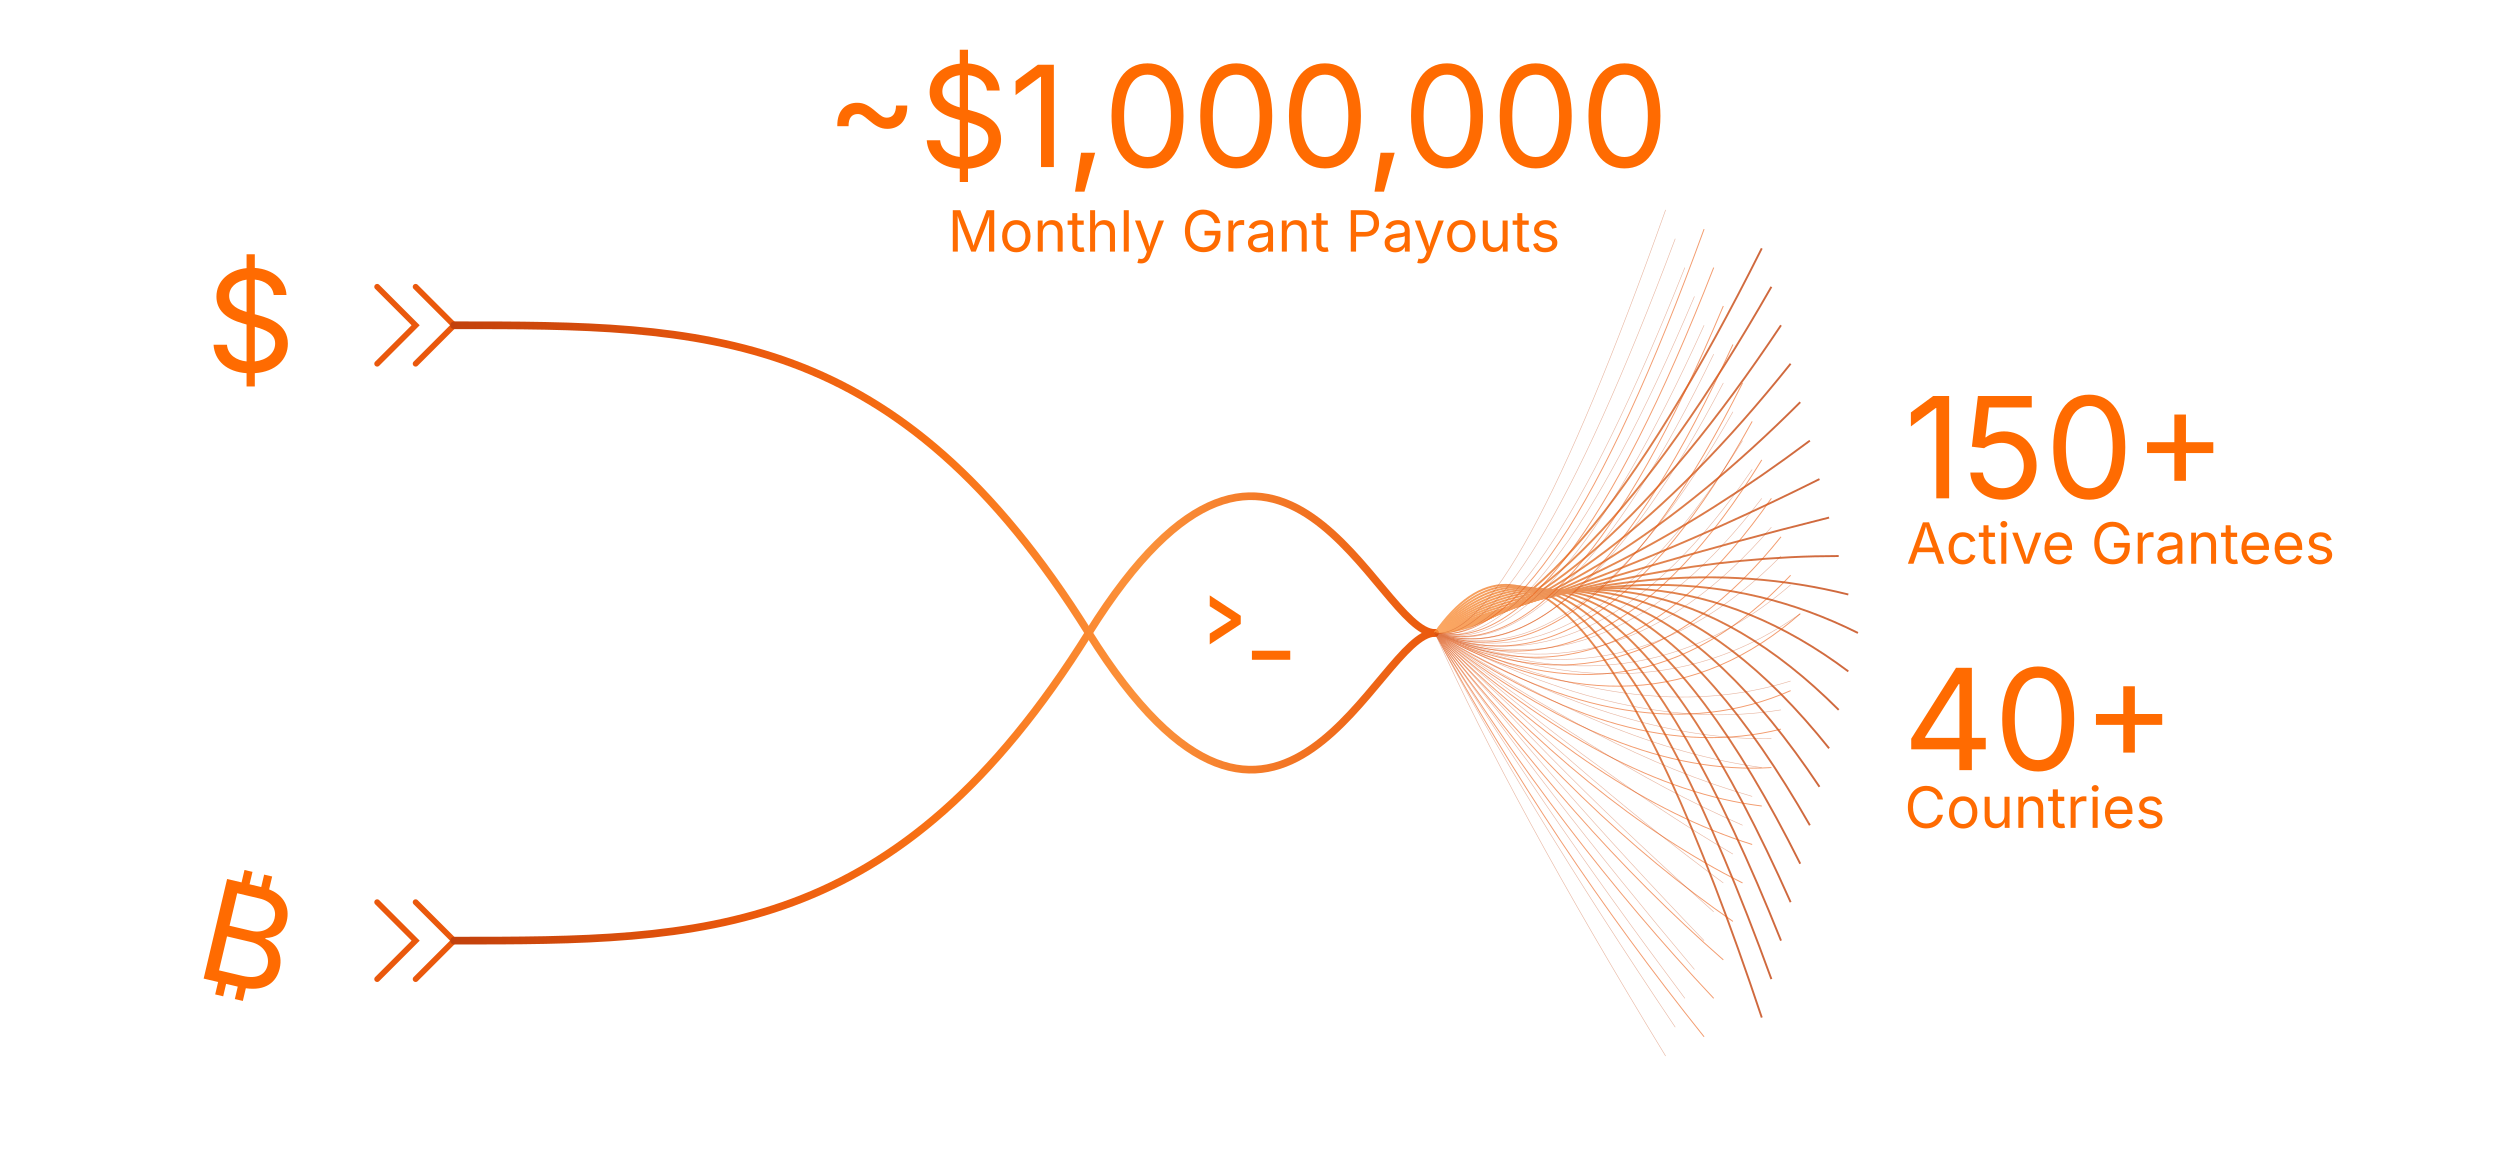
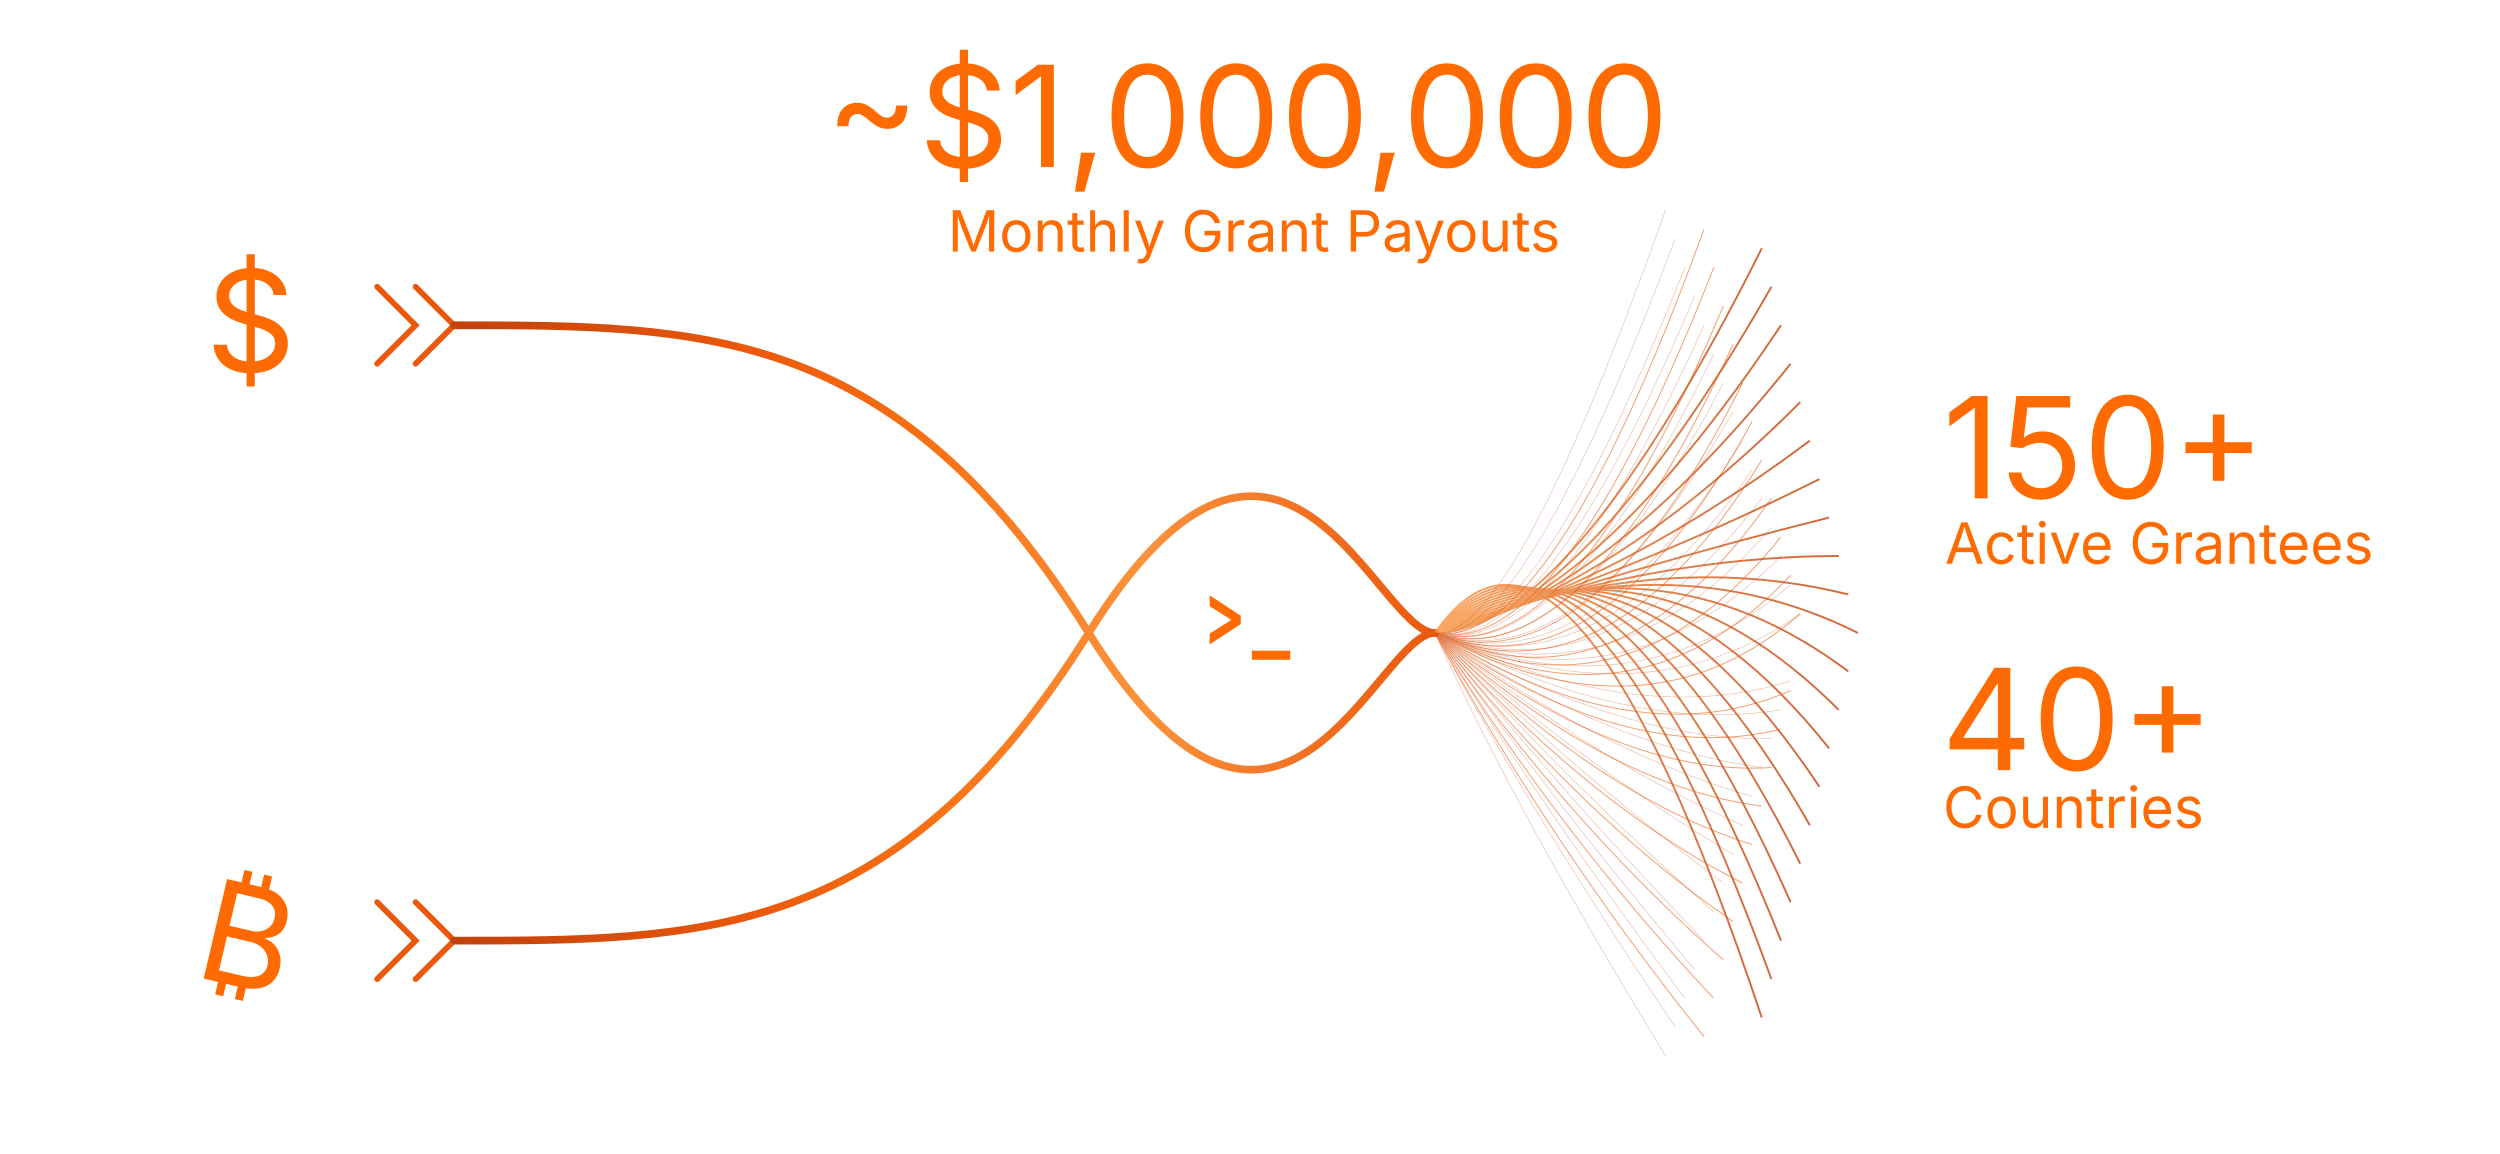
<svg xmlns="http://www.w3.org/2000/svg" xmlns:xlink="http://www.w3.org/1999/xlink" viewBox="0 0 1300 600" version="1.1" id="svg82" width="1300" height="600" xml:space="preserve">
  <defs id="defs7">
    <linearGradient id="mainGradient" x1="0" y1="0" x2="1" y2="0">
      <stop offset="0%" stop-color="#c2410c" id="stop1" />
      <stop offset="30%" stop-color="#ea580c" id="stop2" />
      <stop offset="50%" stop-color="#f97316" id="stop3" />
      <stop offset="70%" stop-color="#fb923c" id="stop4" />
      <stop offset="100%" stop-color="#ea580c" id="stop5" />
    </linearGradient>
    <linearGradient id="fanGradient" x1="0" y1="0" x2="1" y2="0">
      <stop offset="0%" stop-color="#fb923c" id="stop6" />
      <stop offset="100%" stop-color="#c2410c" id="stop7" />
    </linearGradient>
    <linearGradient xlink:href="#mainGradient" id="linearGradient82" x1="45.987" y1="204.058" x2="393.595" y2="204.058" gradientTransform="matrix(1.478678,0,0,0.6762798,166.125,29.13449)" gradientUnits="userSpaceOnUse" />
    <linearGradient xlink:href="#mainGradient" id="linearGradient83" x1="45.987" y1="335.541" x2="393.595" y2="335.541" gradientTransform="matrix(1.478678,0,0,0.6762798,166.125,29.13449)" gradientUnits="userSpaceOnUse" />
    <linearGradient xlink:href="#fanGradient" id="linearGradient84" x1="629.408" y1="91.944" x2="814.375" y2="91.944" gradientTransform="scale(0.9215008,1.085186)" gradientUnits="userSpaceOnUse" />
    <linearGradient xlink:href="#fanGradient" id="linearGradient85" x1="588.627" y1="117.99" x2="766.715" y2="117.99" gradientTransform="scale(0.9852869,1.014933)" gradientUnits="userSpaceOnUse" />
    <linearGradient xlink:href="#fanGradient" id="linearGradient86" x1="547.364" y1="148.038" x2="717.706" y2="148.038" gradientTransform="scale(1.05951,0.9438327)" gradientUnits="userSpaceOnUse" />
    <linearGradient xlink:href="#fanGradient" id="linearGradient87" x1="505.273" y1="183.277" x2="666.878" y2="183.277" gradientTransform="scale(1.147722,0.871291)" gradientUnits="userSpaceOnUse" />
    <linearGradient xlink:href="#fanGradient" id="linearGradient88" x1="461.903" y1="225.535" x2="613.613" y2="225.535" gradientTransform="scale(1.25544,0.7965336)" gradientUnits="userSpaceOnUse" />
    <linearGradient xlink:href="#fanGradient" id="linearGradient89" x1="416.63" y1="277.807" x2="557.041" y2="277.807" gradientTransform="scale(1.391818,0.7184848)" gradientUnits="userSpaceOnUse" />
    <linearGradient xlink:href="#fanGradient" id="linearGradient90" x1="368.512" y1="345.468" x2="495.85" y2="345.468" gradientTransform="scale(1.573508,0.6355226)" gradientUnits="userSpaceOnUse" />
    <linearGradient xlink:href="#fanGradient" id="linearGradient91" x1="315.978" y1="439.526" x2="427.843" y2="439.526" gradientTransform="scale(1.835068,0.5449388)" gradientUnits="userSpaceOnUse" />
    <linearGradient xlink:href="#fanGradient" id="linearGradient92" x1="256.004" y1="587.748" x2="348.797" y2="587.748" gradientTransform="scale(2.264925,0.4415157)" gradientUnits="userSpaceOnUse" />
    <linearGradient xlink:href="#fanGradient" id="linearGradient93" x1="216.049" y1="726.143" x2="296.275" y2="726.143" gradientTransform="scale(2.683731,0.3726156)" gradientUnits="userSpaceOnUse" />
    <linearGradient xlink:href="#fanGradient" id="linearGradient94" x1="198.968" y1="799.93" x2="274.606" y2="799.93" gradientTransform="scale(2.914079,0.3431616)" gradientUnits="userSpaceOnUse" />
    <linearGradient xlink:href="#fanGradient" id="linearGradient95" x1="262.432" y1="610.301" x2="359.983" y2="610.301" gradientTransform="scale(2.209273,0.4526375)" gradientUnits="userSpaceOnUse" />
    <linearGradient xlink:href="#fanGradient" id="linearGradient96" x1="317.986" y1="505.035" x2="433.492" y2="505.035" gradientTransform="scale(1.823225,0.5484786)" gradientUnits="userSpaceOnUse" />
    <linearGradient xlink:href="#fanGradient" id="linearGradient97" x1="368.401" y1="436.323" x2="499.086" y2="436.323" gradientTransform="scale(1.573657,0.6354626)" gradientUnits="userSpaceOnUse" />
    <linearGradient xlink:href="#fanGradient" id="linearGradient98" x1="415.377" y1="386.918" x2="559.185" y2="386.918" gradientTransform="scale(1.39563,0.7165223)" gradientUnits="userSpaceOnUse" />
    <linearGradient xlink:href="#fanGradient" id="linearGradient99" x1="459.953" y1="349.13" x2="615.265" y2="349.13" gradientTransform="scale(1.260325,0.7934464)" gradientUnits="userSpaceOnUse" />
    <linearGradient xlink:href="#fanGradient" id="linearGradient100" x1="502.876" y1="318.888" x2="668.382" y2="318.888" gradientTransform="scale(1.152705,0.8675246)" gradientUnits="userSpaceOnUse" />
    <linearGradient xlink:href="#fanGradient" id="linearGradient101" x1="544.581" y1="293.978" x2="719.151" y2="293.978" gradientTransform="scale(1.06439,0.9395052)" gradientUnits="userSpaceOnUse" />
    <linearGradient xlink:href="#fanGradient" id="linearGradient102" x1="585.48" y1="272.92" x2="768.145" y2="272.92" gradientTransform="scale(0.9900014,1.0101)" gradientUnits="userSpaceOnUse" />
    <linearGradient xlink:href="#fanGradient" id="linearGradient103" x1="625.88" y1="254.769" x2="815.782" y2="254.769" gradientTransform="scale(0.9260683,1.079834)" gradientUnits="userSpaceOnUse" />
    <linearGradient xlink:href="#fanGradient" id="linearGradient104" x1="666.033" y1="238.873" x2="862.404" y2="238.873" gradientTransform="scale(0.8702122,1.149145)" gradientUnits="userSpaceOnUse" />
    <linearGradient xlink:href="#fanGradient" id="linearGradient105" x1="780.769" y1="74.067" x2="1077.986" y2="74.067" gradientTransform="scale(0.7423323,1.347106)" gradientUnits="userSpaceOnUse" />
    <linearGradient id="linearGradient7054">
      <stop style="stop-color:#ffb200;stop-opacity:1;" offset="0" id="stop7050" />
      <stop style="stop-color:#ff6b01;stop-opacity:1;" offset="0.493" id="stop7052" />
    </linearGradient>
    <radialGradient xlink:href="#linearGradient7054" id="radialGradient7056" cx="31.833" cy="29.662" fx="31.833" fy="29.662" r="42.553" gradientTransform="matrix(2,0,0,1.996956,-74.45071,12.98189)" gradientUnits="userSpaceOnUse" />
    <radialGradient xlink:href="#linearGradient7054" id="radialGradient7056-7" cx="31.833" cy="29.662" fx="31.833" fy="29.662" r="42.553" gradientTransform="matrix(2,0,0,1.996956,-74.45071,12.98189)" gradientUnits="userSpaceOnUse" />
  </defs>
  <polyline points="30,120 50,140 30,160" fill="none" stroke="#ea580c" stroke-width="3" stroke-linecap="round" id="polyline7" transform="translate(166.125,29.13449)" />
  <polyline points="50,120 70,140 50,160" fill="none" stroke="#ea580c" stroke-width="3" stroke-linecap="round" id="polyline8" transform="translate(166.125,29.13449)" />
  <polyline points="30,440 50,460 30,480" fill="none" stroke="#ea580c" stroke-width="3" stroke-linecap="round" id="polyline9" transform="translate(166.125,29.13449)" />
  <polyline points="50,440 70,460 50,480" fill="none" stroke="#ea580c" stroke-width="3" stroke-linecap="round" id="polyline10" transform="translate(166.125,29.13449)" />
  <path d="m 236.125,169.134 c 130,0 230,0 330,160 100,160 150,0 180,0" fill="none" stroke="url(#mainGradient)" stroke-width="4" stroke-linecap="round" id="path10" style="stroke:url(#linearGradient82)" />
  <path d="m 236.125,489.134 c 130,0 230,0 330,-160 100,-160 150,0 180,0" fill="none" stroke="url(#mainGradient)" stroke-width="4" stroke-linecap="round" id="path11" style="stroke:url(#linearGradient83)" />
  <g stroke="url(#fanGradient)" stroke-width="1" fill="none" opacity="0.8" id="g32" style="stroke:url(#linearGradient105)" transform="translate(166.125,29.13449)">
    <path d="m 580,300 q 70,0 170,-200" id="path12" style="stroke:url(#linearGradient84)" />
    <path d="m 580,300 q 75,-5 175,-180" id="path13" style="stroke:url(#linearGradient85)" />
    <path d="M 580,300 Q 660,290 760,140" id="path14" style="stroke:url(#linearGradient86)" />
    <path d="M 580,300 Q 665,285 765,160" id="path15" style="stroke:url(#linearGradient87)" />
    <path d="M 580,300 Q 670,280 770,180" id="path16" style="stroke:url(#linearGradient88)" />
    <path d="M 580,300 Q 675,275 775,200" id="path17" style="stroke:url(#linearGradient89)" />
    <path d="M 580,300 Q 680,270 780,220" id="path18" style="stroke:url(#linearGradient90)" />
    <path d="M 580,300 Q 685,265 785,240" id="path19" style="stroke:url(#linearGradient91)" />
    <path d="M 580,300 Q 690,260 790,260" id="path20" style="stroke:url(#linearGradient92)" />
    <path d="M 580,300 Q 695,255 795,280" id="path21" style="stroke:url(#linearGradient93)" />
    <path d="m 580,300 q 120,-50 220,0" id="path22" style="stroke:url(#linearGradient94)" />
    <path d="m 580,300 q 115,-55 215,20" id="path23" style="stroke:url(#linearGradient95)" />
    <path d="m 580,300 q 110,-60 210,40" id="path24" style="stroke:url(#linearGradient96)" />
    <path d="m 580,300 q 105,-65 205,60" id="path25" style="stroke:url(#linearGradient97)" />
    <path d="m 580,300 q 100,-70 200,80" id="path26" style="stroke:url(#linearGradient98)" />
    <path d="m 580,300 q 95,-75 195,100" id="path27" style="stroke:url(#linearGradient99)" />
    <path d="m 580,300 q 90,-80 190,120" id="path28" style="stroke:url(#linearGradient100)" />
    <path d="m 580,300 q 85,-85 185,140" id="path29" style="stroke:url(#linearGradient101)" />
    <path d="m 580,300 q 80,-90 180,160" id="path30" style="stroke:url(#linearGradient102)" />
    <path d="m 580,300 q 75,-95 175,180" id="path31" style="stroke:url(#linearGradient103)" />
    <path d="M 580,300 Q 650,200 750,500" id="path32" style="stroke:url(#linearGradient104)" />
  </g>
  <g stroke="#ea580c" stroke-width="0.5" fill="none" opacity="0.6" id="g53" transform="translate(166.125,29.13449)">
    <path d="M 580,300 Q 640,310 720,90" id="path33" />
    <path d="m 580,300 q 65,15 145,-190" id="path34" />
    <path d="m 580,300 q 70,20 150,-170" id="path35" />
    <path d="m 580,300 q 75,25 155,-150" id="path36" />
    <path d="m 580,300 q 80,30 160,-130" id="path37" />
    <path d="m 580,300 q 85,35 165,-110" id="path38" />
    <path d="m 580,300 q 90,40 170,-90" id="path39" />
    <path d="m 580,300 q 95,45 175,-70" id="path40" />
    <path d="m 580,300 q 100,50 180,-50" id="path41" />
    <path d="m 580,300 q 105,55 185,-30" id="path42" />
    <path d="m 580,300 q 110,60 190,-10" id="path43" />
    <path d="m 580,300 q 105,65 185,30" id="path44" />
    <path d="m 580,300 q 100,70 180,50" id="path45" />
    <path d="m 580,300 q 95,75 175,70" id="path46" />
    <path d="m 580,300 q 90,80 170,90" id="path47" />
    <path d="m 580,300 q 85,85 165,110" id="path48" />
    <path d="m 580,300 q 80,90 160,130" id="path49" />
    <path d="m 580,300 q 75,95 155,150" id="path50" />
    <path d="m 580,300 q 70,100 150,170" id="path51" />
    <path d="m 580,300 q 65,105 145,190" id="path52" />
    <path d="m 580,300 q 60,110 140,210" id="path53" />
  </g>
  <g stroke="#c2410c" stroke-width="0.3" fill="none" opacity="0.4" id="g82" transform="translate(166.125,29.13449)">
    <path d="m 580,300 q 40,5 120,-220" id="path54" />
    <path d="m 580,300 q 45,8 125,-205" id="path55" />
    <path d="m 580,300 q 50,11 130,-190" id="path56" />
    <path d="m 580,300 q 55,14 135,-175" id="path57" />
    <path d="m 580,300 q 60,17 140,-160" id="path58" />
    <path d="m 580,300 q 65,20 145,-145" id="path59" />
    <path d="m 580,300 q 70,23 150,-130" id="path60" />
    <path d="m 580,300 q 75,26 155,-115" id="path61" />
    <path d="m 580,300 q 80,29 160,-100" id="path62" />
    <path d="m 580,300 q 85,32 165,-85" id="path63" />
    <path d="m 580,300 q 90,35 170,-70" id="path64" />
    <path d="m 580,300 q 95,38 175,-55" id="path65" />
    <path d="m 580,300 q 100,41 180,-40" id="path66" />
    <path d="m 580,300 q 105,44 185,-25" id="path67" />
    <path d="m 580,300 q 110,47 190,-10" id="path68" />
    <path d="m 580,300 q 105,50 185,25" id="path69" />
    <path d="m 580,300 q 100,53 180,40" id="path70" />
    <path d="m 580,300 q 95,56 175,55" id="path71" />
    <path d="m 580,300 q 90,59 170,70" id="path72" />
    <path d="m 580,300 q 85,62 165,85" id="path73" />
    <path d="m 580,300 q 80,65 160,100" id="path74" />
    <path d="m 580,300 q 75,68 155,115" id="path75" />
    <path d="m 580,300 q 70,71 150,130" id="path76" />
    <path d="m 580,300 q 65,74 145,145" id="path77" />
    <path d="m 580,300 q 60,77 140,160" id="path78" />
    <path d="m 580,300 q 55,80 135,175" id="path79" />
    <path d="m 580,300 q 50,83 130,190" id="path80" />
    <path d="m 580,300 q 45,86 125,205" id="path81" />
    <path d="m 580,300 q 40,89 120,220" id="path82" />
  </g>
  <g id="g2367" transform="matrix(1.237097,0,0,1.237097,610.7019,289.7298)">
    <path id="rect7048" style="font-variation-settings:'wght' 700;opacity:1;fill:url(#radialGradient7056);fill-opacity:1;stroke-width:10.583;stroke-linecap:round;stroke-linejoin:round" d="m 32.574,39.319 v 3.81 h 16.11 v -3.81 z" />
    <path id="rect7048-9" style="font-variation-settings:'wght' 700;fill:url(#radialGradient7056-7);fill-opacity:1;stroke-width:10.583;stroke-linecap:round;stroke-linejoin:round" d="m 14.849,16.062 v 4.551 l 8.945,5.681 v 0.137 l -8.945,5.68 V 36.662 L 27.878,28.107 V 24.617 Z" />
  </g>
-   <text xml:space="preserve" style="font-style:normal;font-variant:normal;font-weight:normal;font-stretch:normal;font-size:73.123px;font-family:Inter;-inkscape-font-specification:'Inter, @opsz=32,wght=700';font-variant-ligatures:normal;font-variant-caps:normal;font-variant-numeric:normal;font-variant-east-asian:normal;font-variation-settings:'opsz' 32, 'wght' 700;text-align:start;writing-mode:lr-tb;direction:ltr;text-anchor:start;fill:#ff6b01;fill-opacity:1;stroke-width:0.167" x="990.237" y="259.135" id="text110">
-     <tspan x="990.237" y="259.135" style="font-style:normal;font-variant:normal;font-weight:normal;font-stretch:normal;font-size:73.123px;font-family:Inter;-inkscape-font-specification:'Inter, @opsz=32,wght=700';font-variant-ligatures:normal;font-variant-caps:normal;font-variant-numeric:normal;font-variant-east-asian:normal;font-variation-settings:'opsz' 32, 'wght' 700;fill:#ff6b01;fill-opacity:1;stroke-width:0.167" id="tspan110">150+</tspan>
+   <text xml:space="preserve" style="font-style:normal;font-variant:normal;font-weight:normal;font-stretch:normal;font-size:73.123px;font-family:Inter;-inkscape-font-specification:'Inter, @opsz=32,wght=700';font-variant-ligatures:normal;font-variant-caps:normal;font-variant-numeric:normal;font-variant-east-asian:normal;font-variation-settings:'opsz' 32, 'wght' 700;text-align:start;writing-mode:lr-tb;direction:ltr;text-anchor:start;fill:#ff6b01;fill-opacity:1;stroke-width:0.167" x="1010.237" y="259.135" id="text110">
+     <tspan x="1010.237" y="259.135" style="font-style:normal;font-variant:normal;font-weight:normal;font-stretch:normal;font-size:73.123px;font-family:Inter;-inkscape-font-specification:'Inter, @opsz=32,wght=700';font-variant-ligatures:normal;font-variant-caps:normal;font-variant-numeric:normal;font-variant-east-asian:normal;font-variation-settings:'opsz' 32, 'wght' 700;fill:#ff6b01;fill-opacity:1;stroke-width:0.167" id="tspan110">150+</tspan>
  </text>
-   <text xml:space="preserve" style="font-style:normal;font-variant:normal;font-weight:normal;font-stretch:normal;font-size:29.625px;font-family:Inter;-inkscape-font-specification:'Inter, Normal';font-variant-ligatures:normal;font-variant-caps:normal;font-variant-numeric:normal;font-variant-east-asian:normal;text-align:start;writing-mode:lr-tb;direction:ltr;text-anchor:start;fill:#ff6b01;fill-opacity:1;stroke-width:0.069" x="991.34" y="293.153" id="text111">
-     <tspan x="991.34" y="293.153" style="font-style:normal;font-variant:normal;font-weight:normal;font-stretch:normal;font-size:29.625px;font-family:Inter;-inkscape-font-specification:'Inter, Normal';font-variant-ligatures:normal;font-variant-caps:normal;font-variant-numeric:normal;font-variant-east-asian:normal;fill:#ff6b01;fill-opacity:1;stroke-width:0.069" id="tspan111">Active Grantees</tspan>
+   <text xml:space="preserve" style="font-style:normal;font-variant:normal;font-weight:normal;font-stretch:normal;font-size:29.625px;font-family:Inter;-inkscape-font-specification:'Inter, Normal';font-variant-ligatures:normal;font-variant-caps:normal;font-variant-numeric:normal;font-variant-east-asian:normal;text-align:start;writing-mode:lr-tb;direction:ltr;text-anchor:start;fill:#ff6b01;fill-opacity:1;stroke-width:0.069" x="1011.34" y="293.153" id="text111">
+     <tspan x="1011.34" y="293.153" style="font-style:normal;font-variant:normal;font-weight:normal;font-stretch:normal;font-size:29.625px;font-family:Inter;-inkscape-font-specification:'Inter, Normal';font-variant-ligatures:normal;font-variant-caps:normal;font-variant-numeric:normal;font-variant-east-asian:normal;fill:#ff6b01;fill-opacity:1;stroke-width:0.069" id="tspan111">Active Grantees</tspan>
  </text>
-   <text xml:space="preserve" style="font-style:normal;font-variant:normal;font-weight:normal;font-stretch:normal;font-size:73.123px;font-family:Inter;-inkscape-font-specification:'Inter, @opsz=32,wght=700';font-variant-ligatures:normal;font-variant-caps:normal;font-variant-numeric:normal;font-variant-east-asian:normal;font-variation-settings:'opsz' 32, 'wght' 700;text-align:start;writing-mode:lr-tb;direction:ltr;text-anchor:start;fill:#ff6b01;fill-opacity:1;stroke-width:0.167" x="989.559" y="400.467" id="text112">
-     <tspan x="989.559" y="400.467" style="font-style:normal;font-variant:normal;font-weight:normal;font-stretch:normal;font-size:73.123px;font-family:Inter;-inkscape-font-specification:'Inter, @opsz=32,wght=700';font-variant-ligatures:normal;font-variant-caps:normal;font-variant-numeric:normal;font-variant-east-asian:normal;font-variation-settings:'opsz' 32, 'wght' 700;fill:#ff6b01;fill-opacity:1;stroke-width:0.167" id="tspan112">40+</tspan>
+   <text xml:space="preserve" style="font-style:normal;font-variant:normal;font-weight:normal;font-stretch:normal;font-size:73.123px;font-family:Inter;-inkscape-font-specification:'Inter, @opsz=32,wght=700';font-variant-ligatures:normal;font-variant-caps:normal;font-variant-numeric:normal;font-variant-east-asian:normal;font-variation-settings:'opsz' 32, 'wght' 700;text-align:start;writing-mode:lr-tb;direction:ltr;text-anchor:start;fill:#ff6b01;fill-opacity:1;stroke-width:0.167" x="1009.559" y="400.467" id="text112">
+     <tspan x="1009.559" y="400.467" style="font-style:normal;font-variant:normal;font-weight:normal;font-stretch:normal;font-size:73.123px;font-family:Inter;-inkscape-font-specification:'Inter, @opsz=32,wght=700';font-variant-ligatures:normal;font-variant-caps:normal;font-variant-numeric:normal;font-variant-east-asian:normal;font-variation-settings:'opsz' 32, 'wght' 700;fill:#ff6b01;fill-opacity:1;stroke-width:0.167" id="tspan112">40+</tspan>
  </text>
-   <text xml:space="preserve" style="font-style:normal;font-variant:normal;font-weight:normal;font-stretch:normal;font-size:29.625px;font-family:Inter;-inkscape-font-specification:'Inter, Normal';font-variant-ligatures:normal;font-variant-caps:normal;font-variant-numeric:normal;font-variant-east-asian:normal;text-align:start;writing-mode:lr-tb;direction:ltr;text-anchor:start;fill:#ff6b01;fill-opacity:1;stroke-width:0.069" x="990.328" y="430.484" id="text113">
-     <tspan x="990.328" y="430.484" style="font-style:normal;font-variant:normal;font-weight:normal;font-stretch:normal;font-size:29.625px;font-family:Inter;-inkscape-font-specification:'Inter, Normal';font-variant-ligatures:normal;font-variant-caps:normal;font-variant-numeric:normal;font-variant-east-asian:normal;fill:#ff6b01;fill-opacity:1;stroke-width:0.069" id="tspan113">Countries</tspan>
+   <text xml:space="preserve" style="font-style:normal;font-variant:normal;font-weight:normal;font-stretch:normal;font-size:29.625px;font-family:Inter;-inkscape-font-specification:'Inter, Normal';font-variant-ligatures:normal;font-variant-caps:normal;font-variant-numeric:normal;font-variant-east-asian:normal;text-align:start;writing-mode:lr-tb;direction:ltr;text-anchor:start;fill:#ff6b01;fill-opacity:1;stroke-width:0.069" x="1010.328" y="430.484" id="text113">
+     <tspan x="1010.328" y="430.484" style="font-style:normal;font-variant:normal;font-weight:normal;font-stretch:normal;font-size:29.625px;font-family:Inter;-inkscape-font-specification:'Inter, Normal';font-variant-ligatures:normal;font-variant-caps:normal;font-variant-numeric:normal;font-variant-east-asian:normal;fill:#ff6b01;fill-opacity:1;stroke-width:0.069" id="tspan113">Countries</tspan>
  </text>
  <text xml:space="preserve" style="font-style:normal;font-variant:normal;font-weight:normal;font-stretch:normal;font-size:29.625px;font-family:Inter;-inkscape-font-specification:'Inter, @opsz=32,wght=700';font-variant-ligatures:normal;font-variant-caps:normal;font-variant-numeric:normal;font-variant-east-asian:normal;font-variation-settings:'opsz' 32, 'wght' 700;text-align:start;writing-mode:lr-tb;direction:ltr;text-anchor:start;fill:#ff6b01;fill-opacity:1;stroke-width:0.069" x="492.844" y="130.836" id="text2">
    <tspan x="492.844" y="130.836" style="font-style:normal;font-variant:normal;font-weight:normal;font-stretch:normal;font-size:29.625px;font-family:Inter;-inkscape-font-specification:'Inter, @opsz=32,wght=700';font-variant-ligatures:normal;font-variant-caps:normal;font-variant-numeric:normal;font-variant-east-asian:normal;font-variation-settings:'opsz' 32, 'wght' 700;fill:#ff6b01;fill-opacity:1;stroke-width:0.069" id="tspan2">Monthly Grant Payouts</tspan>
  </text>
  <text xml:space="preserve" style="font-style:normal;font-variant:normal;font-weight:normal;font-stretch:normal;font-size:73.123px;font-family:Inter;-inkscape-font-specification:'Inter, @opsz=32,wght=700';font-variant-ligatures:normal;font-variant-caps:normal;font-variant-numeric:normal;font-variant-east-asian:normal;font-variation-settings:'opsz' 32, 'wght' 700;text-align:start;writing-mode:lr-tb;direction:ltr;text-anchor:start;fill:#ff6b01;fill-opacity:1;stroke-width:0.167" x="106.906" y="193.197" id="text10">
    <tspan x="106.906" y="193.197" style="font-style:normal;font-variant:normal;font-weight:normal;font-stretch:normal;font-size:73.123px;font-family:Inter;-inkscape-font-specification:'Inter, @opsz=32,wght=700';font-variant-ligatures:normal;font-variant-caps:normal;font-variant-numeric:normal;font-variant-east-asian:normal;font-variation-settings:'opsz' 32, 'wght' 700;fill:#ff6b01;fill-opacity:1;stroke-width:0.167" id="tspan10">$</tspan>
  </text>
  <text xml:space="preserve" style="font-style:normal;font-variant:normal;font-weight:normal;font-stretch:normal;font-size:73.123px;font-family:Inter;-inkscape-font-specification:'Inter, @opsz=32,wght=700';font-variant-ligatures:normal;font-variant-caps:normal;font-variant-numeric:normal;font-variant-east-asian:normal;font-variation-settings:'opsz' 32, 'wght' 700;text-align:start;writing-mode:lr-tb;direction:ltr;text-anchor:start;fill:#ff6b01;fill-opacity:1;stroke-width:0.167" x="213.326" y="471.03" id="text11" transform="rotate(13.25414)">
    <tspan x="213.326" y="471.03" style="font-style:normal;font-variant:normal;font-weight:normal;font-stretch:normal;font-size:73.123px;font-family:Inter;-inkscape-font-specification:'Inter, @opsz=32,wght=700';font-variant-ligatures:normal;font-variant-caps:normal;font-variant-numeric:normal;font-variant-east-asian:normal;font-variation-settings:'opsz' 32, 'wght' 700;fill:#ff6b01;fill-opacity:1;stroke-width:0.167" id="tspan11">₿</tspan>
  </text>
  <text xml:space="preserve" style="font-style:normal;font-variant:normal;font-weight:normal;font-stretch:normal;font-size:73.123px;font-family:Inter;-inkscape-font-specification:'Inter, @opsz=32,wght=700';font-variant-ligatures:normal;font-variant-caps:normal;font-variant-numeric:normal;font-variant-east-asian:normal;font-variation-settings:'opsz' 32, 'wght' 700;text-align:start;writing-mode:lr-tb;direction:ltr;text-anchor:start;fill:#ff6b01;fill-opacity:1;stroke-width:0.167" x="429.392" y="86.858" id="text13">
    <tspan x="429.392" y="86.858" style="font-style:normal;font-variant:normal;font-weight:normal;font-stretch:normal;font-size:73.123px;font-family:Inter;-inkscape-font-specification:'Inter, @opsz=32,wght=700';font-variant-ligatures:normal;font-variant-caps:normal;font-variant-numeric:normal;font-variant-east-asian:normal;font-variation-settings:'opsz' 32, 'wght' 700;fill:#ff6b01;fill-opacity:1;stroke-width:0.167" id="tspan13">~$1,000,000</tspan>
  </text>
</svg>
